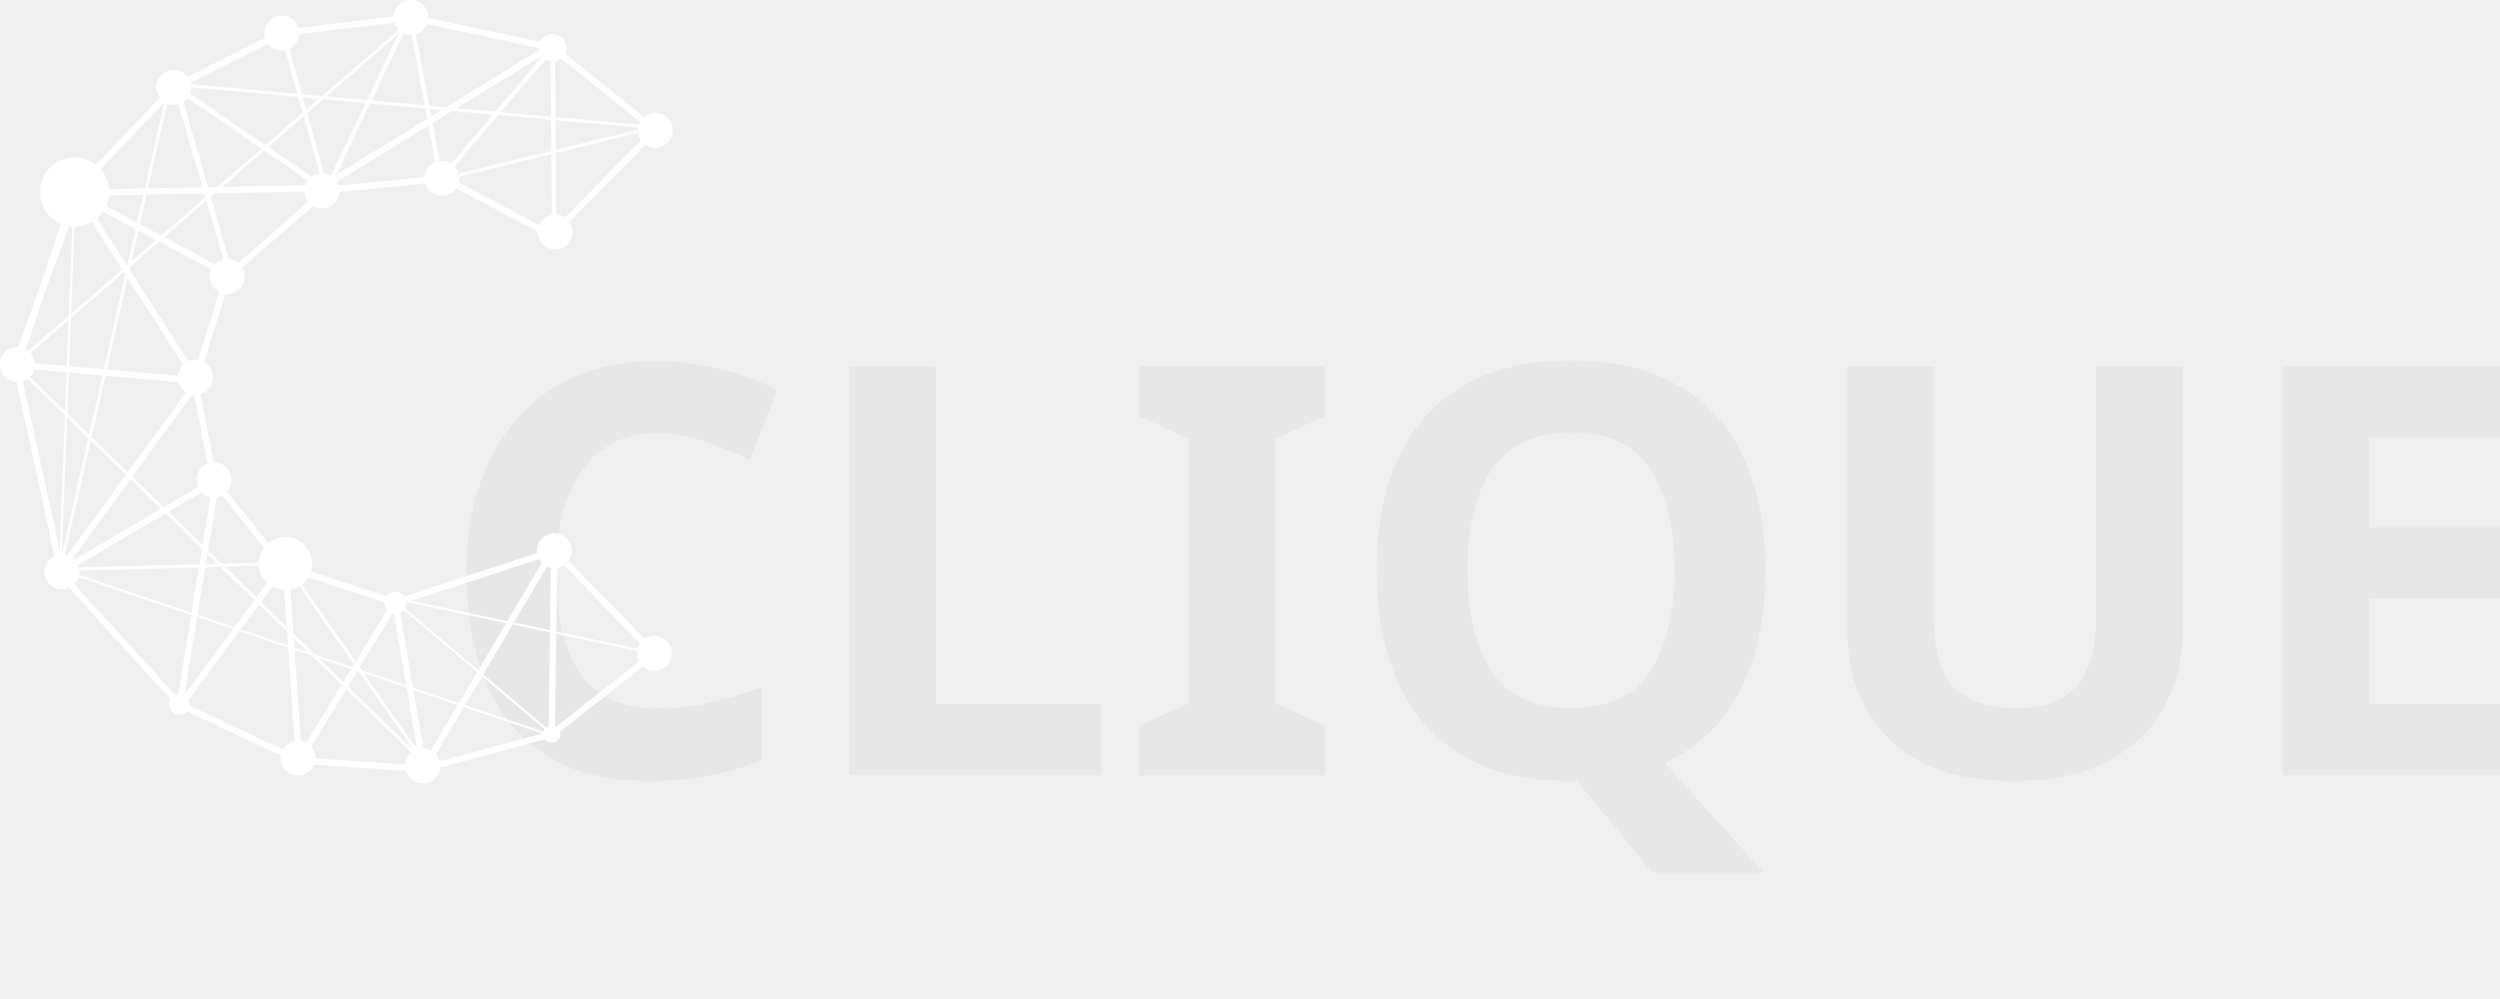
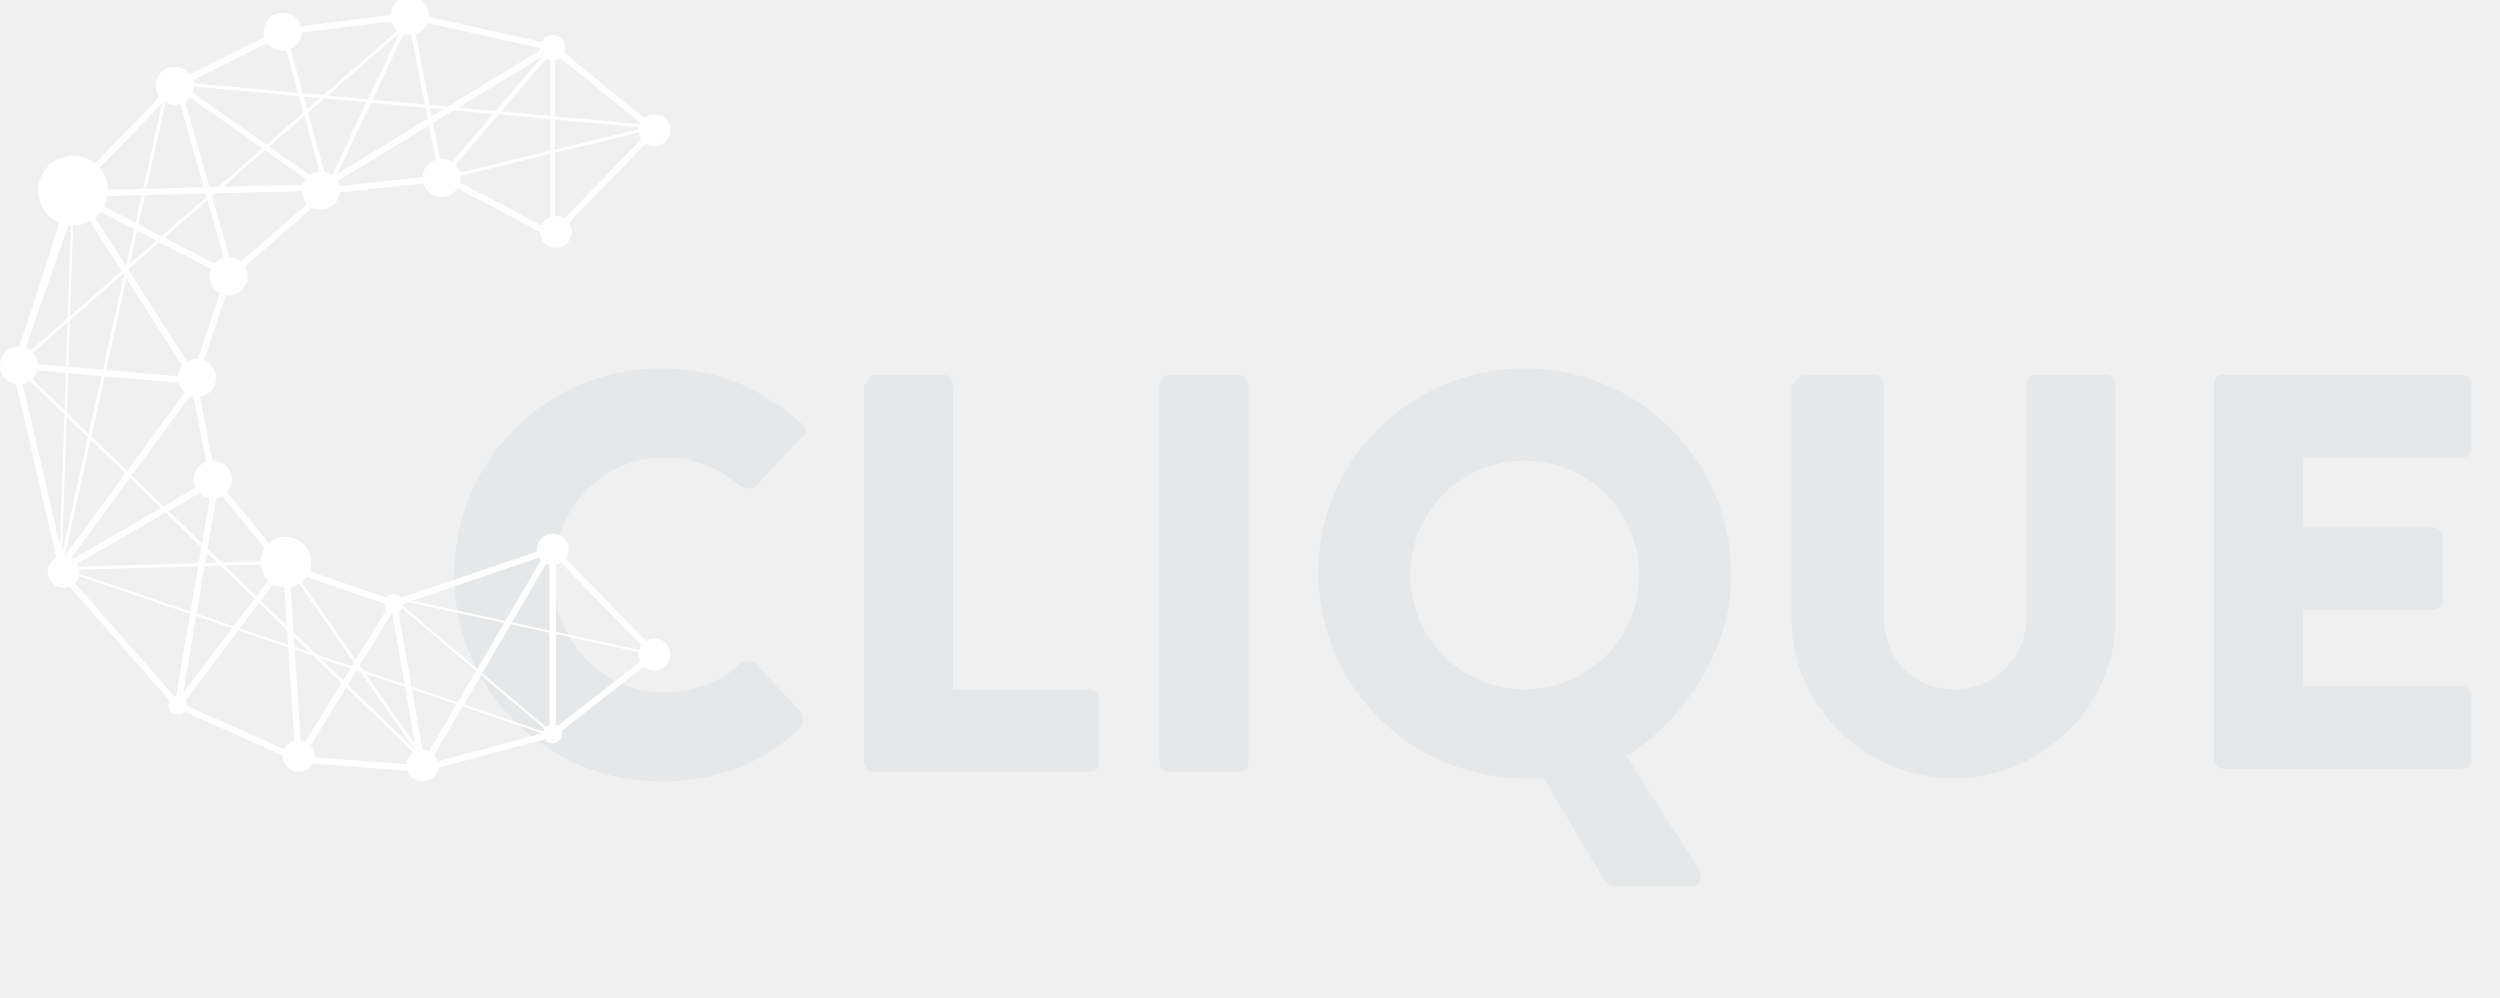
- <svg xmlns="http://www.w3.org/2000/svg" id="logo" data-name="Layer 1" viewBox="0 0 78.66 31.41">
-   <defs>
-     <style>.cls-1{font-size:18px;fill:#e6e7e8;font-family:Brandon Grotesque,"brandon-grotesque";font-weight:900;}.cls-2{fill:#fff;}.cls-3,.cls-4,.cls-5,.cls-6,.cls-7,.cls-8{fill:none;stroke:#fff;}.cls-3{stroke-miterlimit:10;}.cls-3,.cls-4{stroke-width:0.2px;}.cls-4,.cls-5,.cls-6,.cls-7,.cls-8{stroke-linejoin:round;}.cls-5{stroke-width:0.17px;}.cls-6{stroke-width:0.14px;}.cls-7{stroke-width:0.1px;}.cls-8{stroke-width:0.07px;}</style>
-   </defs>
-   <text class="cls-1" transform="translate(13.63 24.39)">CLIQUE</text>
-   <circle class="cls-2" cx="17.47" cy="7.3" r="0.55" />
-   <circle class="cls-2" cx="20.62" cy="4.1" r="0.55" />
-   <circle class="cls-2" cx="17.39" cy="1.5" r="0.43" />
-   <circle class="cls-2" cx="13.9" cy="5.61" r="0.55" />
-   <circle class="cls-2" cx="10.13" cy="6.01" r="0.55" />
-   <circle class="cls-2" cx="7.15" cy="8.7" r="0.55" />
-   <circle class="cls-2" cx="6.15" cy="11.87" r="0.55" />
-   <circle class="cls-2" cx="6.73" cy="15.1" r="0.55" />
-   <circle class="cls-2" cx="8.98" cy="17.73" r="0.84" />
-   <circle class="cls-2" cx="12.44" cy="18.96" r="0.34" />
-   <circle class="cls-2" cx="17.44" cy="17.33" r="0.55" />
-   <circle class="cls-2" cx="20.59" cy="20.56" r="0.55" />
-   <circle class="cls-2" cx="17.36" cy="23.1" r="0.27" />
-   <circle class="cls-2" cx="13.3" cy="24.1" r="0.55" />
-   <circle class="cls-2" cx="9.38" cy="23.85" r="0.55" />
-   <circle class="cls-2" cx="5.64" cy="22.16" r="0.32" />
-   <circle class="cls-2" cx="1.95" cy="17.99" r="0.55" />
-   <circle class="cls-2" cx="0.55" cy="11.47" r="0.55" />
-   <circle class="cls-2" cx="2.35" cy="6.04" r="1.09" />
-   <circle class="cls-2" cx="5.47" cy="2.75" r="0.55" />
-   <circle class="cls-2" cx="8.87" cy="1.04" r="0.55" />
-   <circle class="cls-2" cx="12.93" cy="0.55" r="0.55" />
-   <polygon class="cls-3" points="20.62 4.1 17.39 1.5 12.93 0.55 8.87 1.04 5.47 2.75 2.35 6.04 0.52 11.56 1.95 18.1 5.64 22.16 9.41 23.93 13.33 24.19 17.36 23.1 20.59 20.56 17.44 17.33 12.44 18.96 8.87 17.79 6.73 15.1 6.13 11.98 7.16 8.7 10.27 5.98 13.98 5.61 17.36 7.41 20.62 4.1" />
-   <polyline class="cls-4" points="6.13 11.87 2.44 6.1 0.47 11.47 6.24 11.98 1.84 18.02 6.81 15.1 5.64 22.25 8.98 17.73 9.41 23.93 12.44 18.96 13.33 24.19 17.44 17.24 17.36 23.1" />
-   <polyline class="cls-5" points="7.27 8.7 5.55 2.75 10.27 5.98" />
-   <polyline class="cls-6" points="17.44 7.36 17.39 1.5 13.87 5.64 12.9 0.47 10.27 5.98 8.87 0.95" />
-   <polyline class="cls-7" points="12.98 0.62 0.47 11.47 13.39 24.05 8.98 17.73 1.89 17.92 5.35 2.64 20.56 4.01 14.04 5.61" />
-   <polyline class="cls-4" points="17.47 1.38 10.08 5.92 2.35 6.07 7.27 8.7" />
-   <polyline class="cls-8" points="20.59 20.56 12.29 18.8 17.47 23.18 1.89 17.92 2.35 6.07" />
+ <svg xmlns="http://www.w3.org/2000/svg" version="1.1" id="logo" x="0px" y="0px" viewBox="0 0 78.7 31.4" style="enable-background:new 0 0 78.7 31.4;" xml:space="preserve">
+   <style type="text/css">
+ 	.st0{enable-background:new    ;}
+ 	.st1{fill:#E6E7E8;}
+ 	.st2{fill:#FFFFFF;}
+ 	.st3{fill:none;stroke:#FFFFFF;stroke-width:0.2;stroke-miterlimit:10;}
+ 	.st4{fill:none;stroke:#FFFFFF;stroke-width:0.2;stroke-linejoin:round;}
+ 	.st5{fill:none;stroke:#FFFFFF;stroke-width:0.17;stroke-linejoin:round;}
+ 	.st6{fill:none;stroke:#FFFFFF;stroke-width:0.14;stroke-linejoin:round;}
+ 	.st7{fill:none;stroke:#FFFFFF;stroke-width:0.1;stroke-linejoin:round;}
+ 	.st8{fill:none;stroke:#FFFFFF;stroke-width:7.000000e-02;stroke-linejoin:round;}
+ </style>
+   <g class="st0">
+     <path class="st1" d="M20.8,11.6c1.8,0,3.1,0.6,4.4,1.7c0.2,0.1,0.2,0.4,0,0.5l-1.4,1.5c-0.1,0.1-0.3,0.1-0.5,0   c-0.7-0.6-1.5-0.9-2.4-0.9c-2,0-3.5,1.7-3.5,3.7c0,2,1.5,3.7,3.5,3.7c0.8,0,1.8-0.3,2.4-0.9c0.1-0.1,0.4-0.1,0.5,0l1.4,1.5   c0.1,0.1,0.1,0.4,0,0.5c-1.2,1.2-2.8,1.7-4.4,1.7c-3.6,0-6.5-2.9-6.5-6.5C14.3,14.5,17.2,11.6,20.8,11.6z" />
+     <path class="st1" d="M27.3,12.1c0-0.2,0.1-0.3,0.3-0.3h2.1c0.2,0,0.3,0.2,0.3,0.3v9.6h4.3c0.2,0,0.3,0.2,0.3,0.3v2   c0,0.2-0.1,0.3-0.3,0.3h-6.8c-0.2,0-0.3-0.2-0.3-0.3V12.1z" />
+     <path class="st1" d="M36.5,12.1c0-0.2,0.2-0.3,0.3-0.3H39c0.2,0,0.3,0.2,0.3,0.3V24c0,0.2-0.2,0.3-0.3,0.3h-2.2   c-0.2,0-0.3-0.2-0.3-0.3V12.1z" />
+     <path class="st1" d="M48,11.6c3.6,0,6.5,2.9,6.5,6.5c0,2.3-1.4,4.5-3.3,5.7l2.3,3.6c0.1,0.3,0,0.5-0.3,0.5h-2.4   c-0.1,0-0.2-0.1-0.3-0.2l-1.9-3.2c-0.2,0-0.4,0-0.6,0c-3.6,0-6.5-2.9-6.5-6.5C41.5,14.5,44.4,11.6,48,11.6z M48,21.7   c2,0,3.6-1.6,3.6-3.6c0-2-1.6-3.6-3.6-3.6c-2,0-3.6,1.6-3.6,3.6C44.4,20.1,46,21.7,48,21.7z" />
+     <path class="st1" d="M56.5,12.1c0-0.2,0.2-0.3,0.3-0.3h2.2c0.2,0,0.3,0.2,0.3,0.3v7.3c0,1.3,0.9,2.3,2.2,2.3c1.3,0,2.3-1,2.3-2.3   v-7.3c0-0.2,0.1-0.3,0.3-0.3h2.2c0.2,0,0.3,0.2,0.3,0.3v7.4c0,2.7-2.3,5-5.1,5c-2.8,0-5.1-2.3-5.1-5V12.1z" />
+     <path class="st1" d="M69.7,12.1c0-0.2,0.1-0.3,0.3-0.3h7.5c0.2,0,0.3,0.2,0.3,0.3v2c0,0.2-0.1,0.3-0.3,0.3h-5v2.2h4.1   c0.2,0,0.3,0.2,0.3,0.3v2c0,0.2-0.2,0.3-0.3,0.3h-4.1v2.4h5c0.2,0,0.3,0.2,0.3,0.3v2c0,0.2-0.1,0.3-0.3,0.3H70   c-0.2,0-0.3-0.2-0.3-0.3V12.1z" />
+   </g>
+   <circle class="st2" cx="17.5" cy="7.3" r="0.5" />
+   <circle class="st2" cx="20.6" cy="4.1" r="0.5" />
+   <circle class="st2" cx="17.4" cy="1.5" r="0.4" />
+   <circle class="st2" cx="13.9" cy="5.6" r="0.6" />
+   <circle class="st2" cx="10.1" cy="6" r="0.6" />
+   <circle class="st2" cx="7.2" cy="8.7" r="0.6" />
+   <circle class="st2" cx="6.2" cy="11.9" r="0.6" />
+   <circle class="st2" cx="6.7" cy="15.1" r="0.6" />
+   <circle class="st2" cx="9" cy="17.7" r="0.8" />
+   <circle class="st2" cx="12.4" cy="19" r="0.3" />
+   <circle class="st2" cx="17.4" cy="17.3" r="0.5" />
+   <circle class="st2" cx="20.6" cy="20.6" r="0.5" />
+   <circle class="st2" cx="17.4" cy="23.1" r="0.3" />
+   <circle class="st2" cx="13.3" cy="24.1" r="0.5" />
+   <circle class="st2" cx="9.4" cy="23.8" r="0.5" />
+   <circle class="st2" cx="5.6" cy="22.2" r="0.3" />
+   <circle class="st2" cx="2" cy="18" r="0.5" />
+   <circle class="st2" cx="0.6" cy="11.5" r="0.6" />
+   <circle class="st2" cx="2.3" cy="6" r="1.1" />
+   <circle class="st2" cx="5.5" cy="2.7" r="0.6" />
+   <circle class="st2" cx="8.9" cy="1" r="0.6" />
+   <circle class="st2" cx="12.9" cy="0.5" r="0.6" />
+   <polygon class="st3" points="20.6,4.1 17.4,1.5 12.9,0.5 8.9,1 5.5,2.7 2.3,6 0.5,11.6 2,18.1 5.6,22.2 9.4,23.9 13.3,24.2   17.4,23.1 20.6,20.6 17.4,17.3 12.4,19 8.9,17.8 6.7,15.1 6.1,12 7.2,8.7 10.3,6 14,5.6 17.4,7.4 " />
+   <polyline class="st4" points="6.1,11.9 2.4,6.1 0.5,11.5 6.2,12 1.8,18 6.8,15.1 5.6,22.2 9,17.7 9.4,23.9 12.4,19 13.3,24.2   17.4,17.2 17.4,23.1 " />
+   <polyline class="st5" points="7.3,8.7 5.6,2.7 10.3,6 " />
+   <polyline class="st6" points="17.4,7.4 17.4,1.5 13.9,5.6 12.9,0.5 10.3,6 8.9,0.9 " />
+   <polyline class="st7" points="13,0.6 0.5,11.5 13.4,24 9,17.7 1.9,17.9 5.3,2.6 20.6,4 14,5.6 " />
+   <polyline class="st4" points="17.5,1.4 10.1,5.9 2.3,6.1 7.3,8.7 " />
+   <polyline class="st8" points="20.6,20.6 12.3,18.8 17.5,23.2 1.9,17.9 2.3,6.1 " />
</svg>
